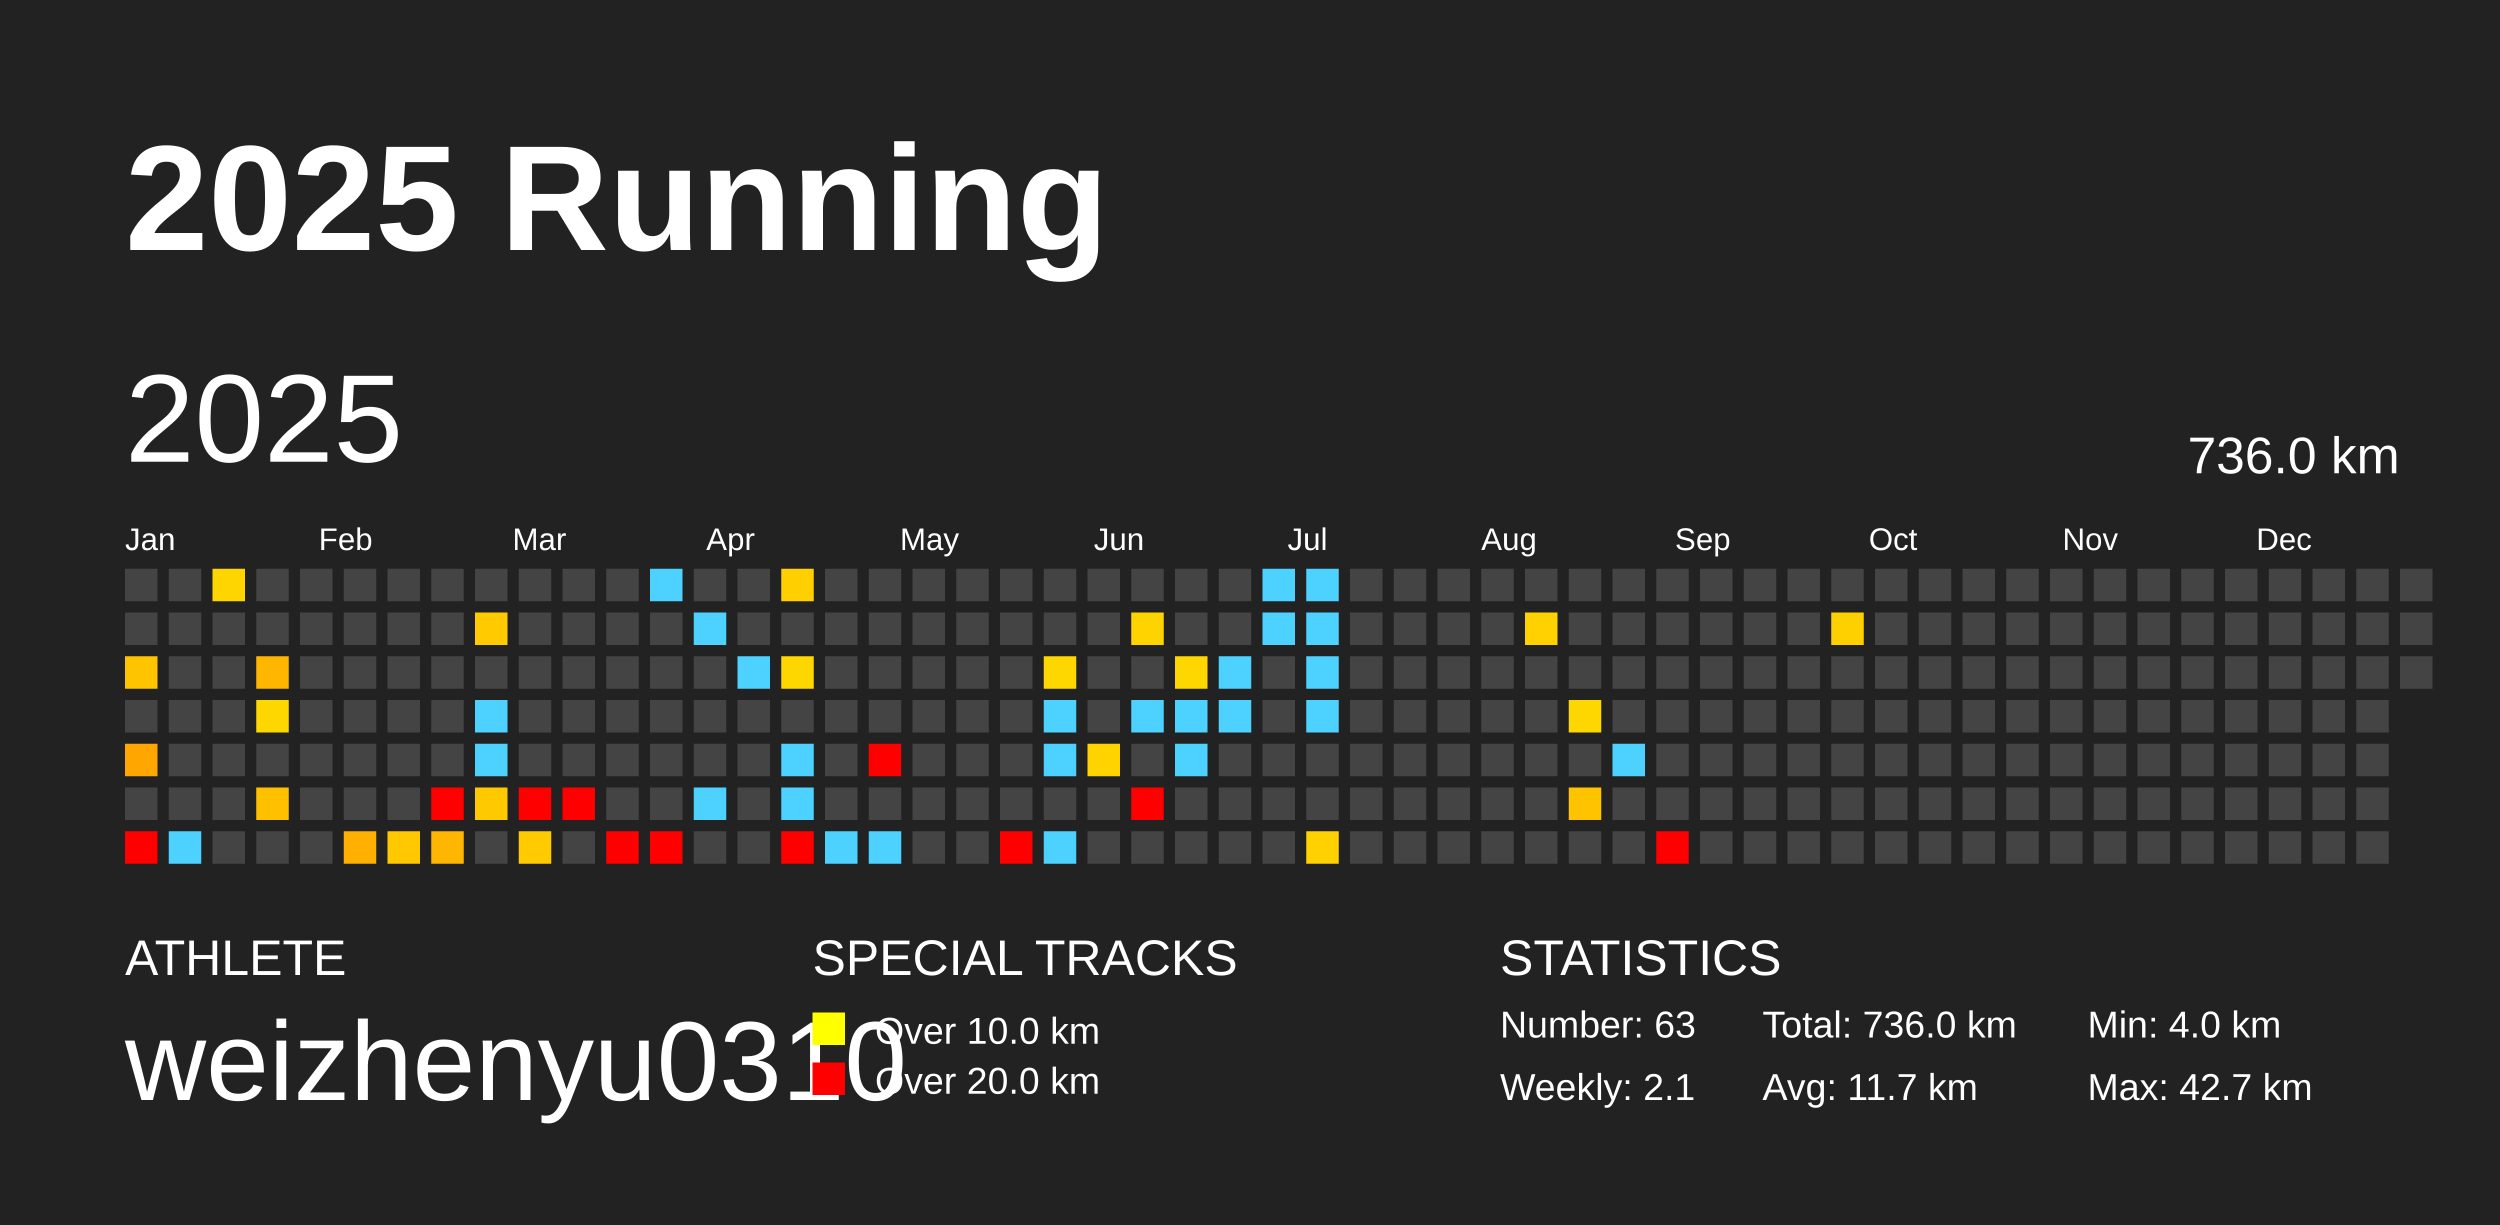
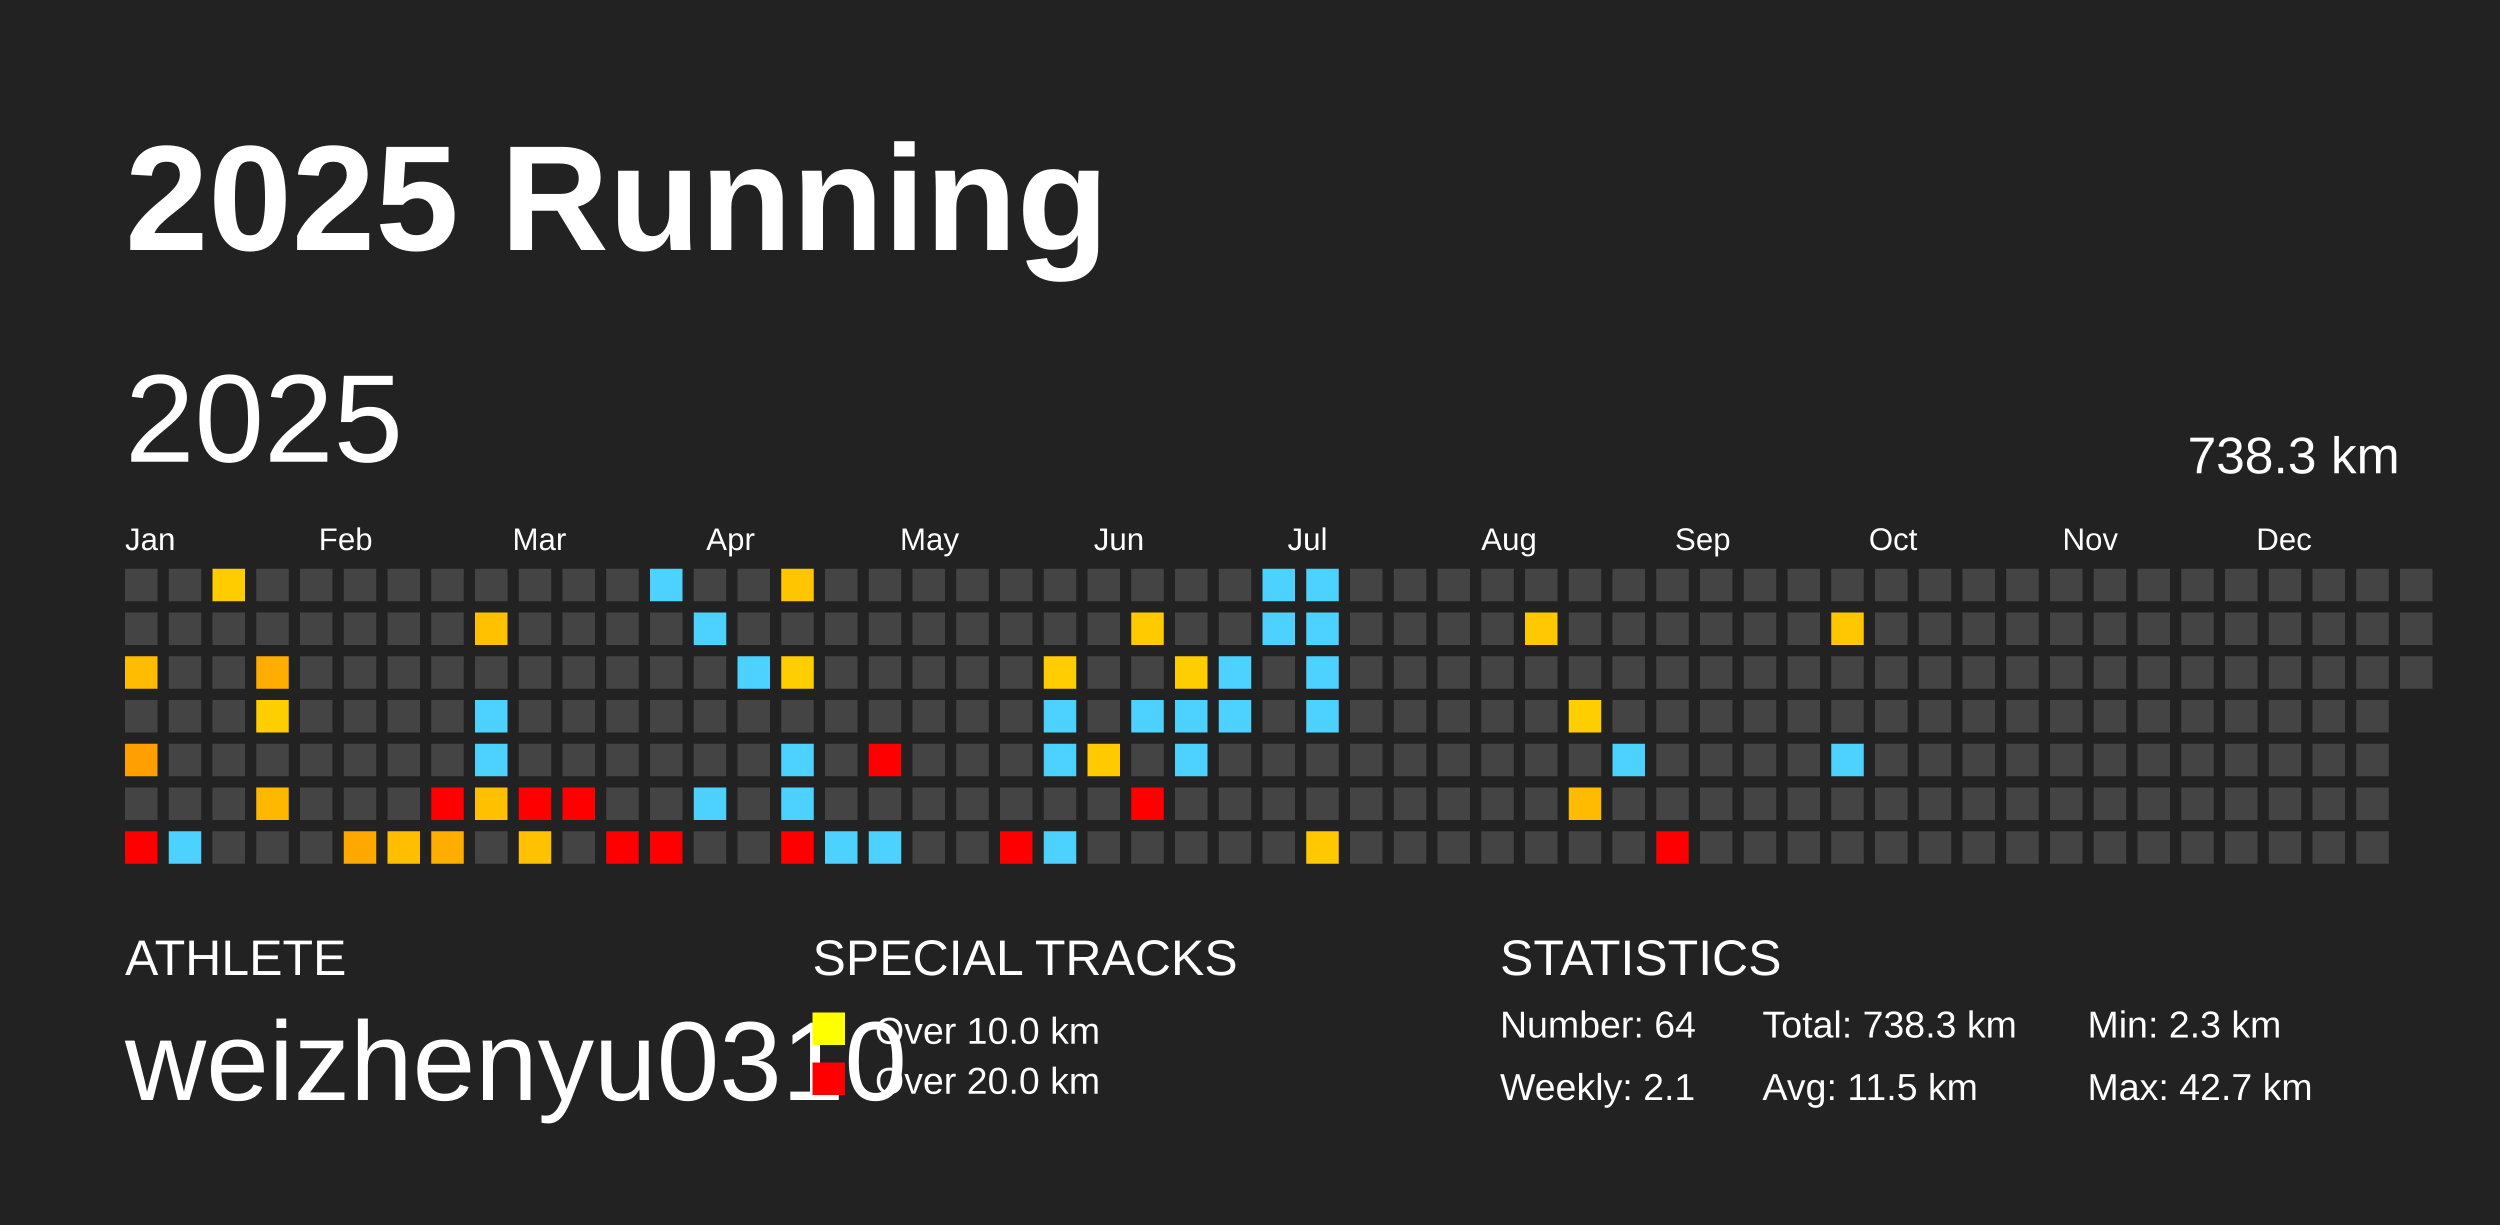
<svg xmlns="http://www.w3.org/2000/svg" baseProfile="full" height="98mm" version="1.1" viewBox="0,0,200,98" width="200mm">
  <defs />
  <rect fill="#222222" height="98" width="200" x="0" y="0" />
  <text fill="#FFFFFF" style="font-size:12px; font-family:Arial; font-weight:bold;" x="10" y="20">2025 Running</text>
  <text fill="#FFFFFF" style="font-size:4px; font-family:Arial" x="10" y="78">ATHLETE</text>
  <text fill="#FFFFFF" style="font-size:9px; font-family:Arial" x="10" y="88">weizhenyu0310</text>
  <text fill="#FFFFFF" style="font-size:4px; font-family:Arial" x="65" y="78">SPECIAL TRACKS</text>
  <rect fill="yellow" height="2.6" width="2.6" x="65" y="81" />
  <text fill="#FFFFFF" style="font-size:3px; font-family:Arial" x="70" y="83.5">Over 10.0 km</text>
  <rect fill="red" height="2.6" width="2.6" x="65" y="85" />
  <text fill="#FFFFFF" style="font-size:3px; font-family:Arial" x="70" y="87.5">Over 20.0 km</text>
  <text fill="#FFFFFF" style="font-size:4px; font-family:Arial" x="120" y="78">STATISTICS</text>
-   <text fill="#FFFFFF" style="font-size:3px; font-family:Arial" x="120" y="83">Number: 63</text>
+   <text fill="#FFFFFF" style="font-size:3px; font-family:Arial" x="120" y="83">Number: 64</text>
  <text fill="#FFFFFF" style="font-size:3px; font-family:Arial" x="120" y="88">Weekly: 2.1</text>
-   <text fill="#FFFFFF" style="font-size:3px; font-family:Arial" x="141" y="83">Total: 736.0 km</text>
-   <text fill="#FFFFFF" style="font-size:3px; font-family:Arial" x="141" y="88">Avg: 11.7 km</text>
-   <text fill="#FFFFFF" style="font-size:3px; font-family:Arial" x="167" y="83">Min: 4.0 km</text>
+   <text fill="#FFFFFF" style="font-size:3px; font-family:Arial" x="141" y="83">Total: 738.3 km</text>
+   <text fill="#FFFFFF" style="font-size:3px; font-family:Arial" x="141" y="88">Avg: 11.5 km</text>
+   <text fill="#FFFFFF" style="font-size:3px; font-family:Arial" x="167" y="83">Min: 2.3 km</text>
  <text fill="#FFFFFF" style="font-size:3px; font-family:Arial" x="167" y="88">Max: 42.7 km</text>
  <text dominant-baseline="hanging" fill="#FFFFFF" style="font-size:10.0px; font-family:Arial;" x="10" y="30">2025</text>
-   <text dominant-baseline="hanging" fill="#FFFFFF" style="font-size:4.125px; font-family:Arial;" x="175" y="35">736.0 km</text>
+   <text dominant-baseline="hanging" fill="#FFFFFF" style="font-size:4.125px; font-family:Arial;" x="175" y="35">738.3 km</text>
  <text fill="#FFFFFF" style="font-size:2.5px; font-family:Arial" x="10.0" y="44">Jan</text>
  <text fill="#FFFFFF" style="font-size:2.5px; font-family:Arial" x="25.5" y="44">Feb</text>
  <text fill="#FFFFFF" style="font-size:2.5px; font-family:Arial" x="41.0" y="44">Mar</text>
  <text fill="#FFFFFF" style="font-size:2.5px; font-family:Arial" x="56.5" y="44">Apr</text>
  <text fill="#FFFFFF" style="font-size:2.5px; font-family:Arial" x="72.0" y="44">May</text>
  <text fill="#FFFFFF" style="font-size:2.5px; font-family:Arial" x="87.5" y="44">Jun</text>
  <text fill="#FFFFFF" style="font-size:2.5px; font-family:Arial" x="103.0" y="44">Jul</text>
  <text fill="#FFFFFF" style="font-size:2.5px; font-family:Arial" x="118.5" y="44">Aug</text>
  <text fill="#FFFFFF" style="font-size:2.5px; font-family:Arial" x="134.0" y="44">Sep</text>
  <text fill="#FFFFFF" style="font-size:2.5px; font-family:Arial" x="149.5" y="44">Oct</text>
  <text fill="#FFFFFF" style="font-size:2.5px; font-family:Arial" x="165.0" y="44">Nov</text>
  <text fill="#FFFFFF" style="font-size:2.5px; font-family:Arial" x="180.5" y="44">Dec</text>
  <rect fill="#444444" height="2.6" width="2.6" x="10.0" y="45.5" />
  <rect fill="#444444" height="2.6" width="2.6" x="10.0" y="49.0" />
-   <rect fill="#ffc400" height="2.6" width="2.6" x="10.0" y="52.5" />
+   <rect fill="#ffbc00" height="2.6" width="2.6" x="10.0" y="52.5" />
  <rect fill="#444444" height="2.6" width="2.6" x="10.0" y="56.0" />
-   <rect fill="#ffa700" height="2.6" width="2.6" x="10.0" y="59.5" />
+   <rect fill="#ffa000" height="2.6" width="2.6" x="10.0" y="59.5" />
  <rect fill="#444444" height="2.6" width="2.6" x="10.0" y="63.0" />
  <rect fill="red" height="2.6" width="2.6" x="10.0" y="66.5" />
  <rect fill="#444444" height="2.6" width="2.6" x="13.5" y="45.5" />
  <rect fill="#444444" height="2.6" width="2.6" x="13.5" y="49.0" />
  <rect fill="#444444" height="2.6" width="2.6" x="13.5" y="52.5" />
  <rect fill="#444444" height="2.6" width="2.6" x="13.5" y="56.0" />
  <rect fill="#444444" height="2.6" width="2.6" x="13.5" y="59.5" />
  <rect fill="#444444" height="2.6" width="2.6" x="13.5" y="63.0" />
  <rect fill="#4dd2ff" height="2.6" width="2.6" x="13.5" y="66.5" />
-   <rect fill="#ffd500" height="2.6" width="2.6" x="17.0" y="45.5" />
+   <rect fill="#ffcc00" height="2.6" width="2.6" x="17.0" y="45.5" />
  <rect fill="#444444" height="2.6" width="2.6" x="17.0" y="49.0" />
  <rect fill="#444444" height="2.6" width="2.6" x="17.0" y="52.5" />
  <rect fill="#444444" height="2.6" width="2.6" x="17.0" y="56.0" />
  <rect fill="#444444" height="2.6" width="2.6" x="17.0" y="59.5" />
  <rect fill="#444444" height="2.6" width="2.6" x="17.0" y="63.0" />
  <rect fill="#444444" height="2.6" width="2.6" x="17.0" y="66.5" />
  <rect fill="#444444" height="2.6" width="2.6" x="20.5" y="45.5" />
  <rect fill="#444444" height="2.6" width="2.6" x="20.5" y="49.0" />
-   <rect fill="#ffb600" height="2.6" width="2.6" x="20.5" y="52.5" />
-   <rect fill="#ffd700" height="2.6" width="2.6" x="20.5" y="56.0" />
+   <rect fill="#ffae00" height="2.6" width="2.6" x="20.5" y="52.5" />
+   <rect fill="#ffce00" height="2.6" width="2.6" x="20.5" y="56.0" />
  <rect fill="#444444" height="2.6" width="2.6" x="20.5" y="59.5" />
-   <rect fill="#ffc000" height="2.6" width="2.6" x="20.5" y="63.0" />
+   <rect fill="#ffb800" height="2.6" width="2.6" x="20.5" y="63.0" />
  <rect fill="#444444" height="2.6" width="2.6" x="20.5" y="66.5" />
  <rect fill="#444444" height="2.6" width="2.6" x="24.0" y="45.5" />
  <rect fill="#444444" height="2.6" width="2.6" x="24.0" y="49.0" />
  <rect fill="#444444" height="2.6" width="2.6" x="24.0" y="52.5" />
  <rect fill="#444444" height="2.6" width="2.6" x="24.0" y="56.0" />
  <rect fill="#444444" height="2.6" width="2.6" x="24.0" y="59.5" />
  <rect fill="#444444" height="2.6" width="2.6" x="24.0" y="63.0" />
  <rect fill="#444444" height="2.6" width="2.6" x="24.0" y="66.5" />
  <rect fill="#444444" height="2.6" width="2.6" x="27.5" y="45.5" />
  <rect fill="#444444" height="2.6" width="2.6" x="27.5" y="49.0" />
  <rect fill="#444444" height="2.6" width="2.6" x="27.5" y="52.5" />
  <rect fill="#444444" height="2.6" width="2.6" x="27.5" y="56.0" />
  <rect fill="#444444" height="2.6" width="2.6" x="27.5" y="59.5" />
  <rect fill="#444444" height="2.6" width="2.6" x="27.5" y="63.0" />
-   <rect fill="#ffb000" height="2.6" width="2.6" x="27.5" y="66.5" />
+   <rect fill="#ffa800" height="2.6" width="2.6" x="27.5" y="66.5" />
  <rect fill="#444444" height="2.6" width="2.6" x="31.0" y="45.5" />
  <rect fill="#444444" height="2.6" width="2.6" x="31.0" y="49.0" />
  <rect fill="#444444" height="2.6" width="2.6" x="31.0" y="52.5" />
  <rect fill="#444444" height="2.6" width="2.6" x="31.0" y="56.0" />
  <rect fill="#444444" height="2.6" width="2.6" x="31.0" y="59.5" />
  <rect fill="#444444" height="2.6" width="2.6" x="31.0" y="63.0" />
-   <rect fill="#ffc800" height="2.6" width="2.6" x="31.0" y="66.5" />
+   <rect fill="#ffbf00" height="2.6" width="2.6" x="31.0" y="66.5" />
  <rect fill="#444444" height="2.6" width="2.6" x="34.5" y="45.5" />
  <rect fill="#444444" height="2.6" width="2.6" x="34.5" y="49.0" />
  <rect fill="#444444" height="2.6" width="2.6" x="34.5" y="52.5" />
  <rect fill="#444444" height="2.6" width="2.6" x="34.5" y="56.0" />
  <rect fill="#444444" height="2.6" width="2.6" x="34.5" y="59.5" />
  <rect fill="red" height="2.6" width="2.6" x="34.5" y="63.0" />
-   <rect fill="#ffb600" height="2.6" width="2.6" x="34.5" y="66.5" />
+   <rect fill="#ffae00" height="2.6" width="2.6" x="34.5" y="66.5" />
  <rect fill="#444444" height="2.6" width="2.6" x="38.0" y="45.5" />
-   <rect fill="#ffca00" height="2.6" width="2.6" x="38.0" y="49.0" />
+   <rect fill="#ffc100" height="2.6" width="2.6" x="38.0" y="49.0" />
  <rect fill="#444444" height="2.6" width="2.6" x="38.0" y="52.5" />
  <rect fill="#4dd2ff" height="2.6" width="2.6" x="38.0" y="56.0" />
  <rect fill="#4dd2ff" height="2.6" width="2.6" x="38.0" y="59.5" />
-   <rect fill="#ffc900" height="2.6" width="2.6" x="38.0" y="63.0" />
+   <rect fill="#ffc000" height="2.6" width="2.6" x="38.0" y="63.0" />
  <rect fill="#444444" height="2.6" width="2.6" x="38.0" y="66.5" />
  <rect fill="#444444" height="2.6" width="2.6" x="41.5" y="45.5" />
  <rect fill="#444444" height="2.6" width="2.6" x="41.5" y="49.0" />
  <rect fill="#444444" height="2.6" width="2.6" x="41.5" y="52.5" />
  <rect fill="#444444" height="2.6" width="2.6" x="41.5" y="56.0" />
  <rect fill="#444444" height="2.6" width="2.6" x="41.5" y="59.5" />
  <rect fill="red" height="2.6" width="2.6" x="41.5" y="63.0" />
-   <rect fill="#ffca00" height="2.6" width="2.6" x="41.5" y="66.5" />
+   <rect fill="#ffc100" height="2.6" width="2.6" x="41.5" y="66.5" />
  <rect fill="#444444" height="2.6" width="2.6" x="45.0" y="45.5" />
  <rect fill="#444444" height="2.6" width="2.6" x="45.0" y="49.0" />
  <rect fill="#444444" height="2.6" width="2.6" x="45.0" y="52.5" />
  <rect fill="#444444" height="2.6" width="2.6" x="45.0" y="56.0" />
  <rect fill="#444444" height="2.6" width="2.6" x="45.0" y="59.5" />
  <rect fill="red" height="2.6" width="2.6" x="45.0" y="63.0" />
  <rect fill="#444444" height="2.6" width="2.6" x="45.0" y="66.5" />
  <rect fill="#444444" height="2.6" width="2.6" x="48.5" y="45.5" />
  <rect fill="#444444" height="2.6" width="2.6" x="48.5" y="49.0" />
  <rect fill="#444444" height="2.6" width="2.6" x="48.5" y="52.5" />
  <rect fill="#444444" height="2.6" width="2.6" x="48.5" y="56.0" />
  <rect fill="#444444" height="2.6" width="2.6" x="48.5" y="59.5" />
  <rect fill="#444444" height="2.6" width="2.6" x="48.5" y="63.0" />
  <rect fill="red" height="2.6" width="2.6" x="48.5" y="66.5" />
  <rect fill="#4dd2ff" height="2.6" width="2.6" x="52.0" y="45.5" />
  <rect fill="#444444" height="2.6" width="2.6" x="52.0" y="49.0" />
  <rect fill="#444444" height="2.6" width="2.6" x="52.0" y="52.5" />
  <rect fill="#444444" height="2.6" width="2.6" x="52.0" y="56.0" />
  <rect fill="#444444" height="2.6" width="2.6" x="52.0" y="59.5" />
  <rect fill="#444444" height="2.6" width="2.6" x="52.0" y="63.0" />
  <rect fill="red" height="2.6" width="2.6" x="52.0" y="66.5" />
  <rect fill="#444444" height="2.6" width="2.6" x="55.5" y="45.5" />
  <rect fill="#4dd2ff" height="2.6" width="2.6" x="55.5" y="49.0" />
  <rect fill="#444444" height="2.6" width="2.6" x="55.5" y="52.5" />
  <rect fill="#444444" height="2.6" width="2.6" x="55.5" y="56.0" />
  <rect fill="#444444" height="2.6" width="2.6" x="55.5" y="59.5" />
  <rect fill="#4dd2ff" height="2.6" width="2.6" x="55.5" y="63.0" />
  <rect fill="#444444" height="2.6" width="2.6" x="55.5" y="66.5" />
  <rect fill="#444444" height="2.6" width="2.6" x="59.0" y="45.5" />
  <rect fill="#444444" height="2.6" width="2.6" x="59.0" y="49.0" />
  <rect fill="#4dd2ff" height="2.6" width="2.6" x="59.0" y="52.5" />
  <rect fill="#444444" height="2.6" width="2.6" x="59.0" y="56.0" />
  <rect fill="#444444" height="2.6" width="2.6" x="59.0" y="59.5" />
  <rect fill="#444444" height="2.6" width="2.6" x="59.0" y="63.0" />
  <rect fill="#444444" height="2.6" width="2.6" x="59.0" y="66.5" />
-   <rect fill="#ffcf00" height="2.6" width="2.6" x="62.5" y="45.5" />
+   <rect fill="#ffc600" height="2.6" width="2.6" x="62.5" y="45.5" />
  <rect fill="#444444" height="2.6" width="2.6" x="62.5" y="49.0" />
-   <rect fill="#ffd700" height="2.6" width="2.6" x="62.5" y="52.5" />
+   <rect fill="#ffce00" height="2.6" width="2.6" x="62.5" y="52.5" />
  <rect fill="#444444" height="2.6" width="2.6" x="62.5" y="56.0" />
  <rect fill="#4dd2ff" height="2.6" width="2.6" x="62.5" y="59.5" />
  <rect fill="#4dd2ff" height="2.6" width="2.6" x="62.5" y="63.0" />
  <rect fill="red" height="2.6" width="2.6" x="62.5" y="66.5" />
  <rect fill="#444444" height="2.6" width="2.6" x="66.0" y="45.5" />
  <rect fill="#444444" height="2.6" width="2.6" x="66.0" y="49.0" />
  <rect fill="#444444" height="2.6" width="2.6" x="66.0" y="52.5" />
  <rect fill="#444444" height="2.6" width="2.6" x="66.0" y="56.0" />
  <rect fill="#444444" height="2.6" width="2.6" x="66.0" y="59.5" />
  <rect fill="#444444" height="2.6" width="2.6" x="66.0" y="63.0" />
  <rect fill="#4dd2ff" height="2.6" width="2.6" x="66.0" y="66.5" />
  <rect fill="#444444" height="2.6" width="2.6" x="69.5" y="45.5" />
  <rect fill="#444444" height="2.6" width="2.6" x="69.5" y="49.0" />
  <rect fill="#444444" height="2.6" width="2.6" x="69.5" y="52.5" />
  <rect fill="#444444" height="2.6" width="2.6" x="69.5" y="56.0" />
  <rect fill="red" height="2.6" width="2.6" x="69.5" y="59.5" />
  <rect fill="#444444" height="2.6" width="2.6" x="69.5" y="63.0" />
  <rect fill="#4dd2ff" height="2.6" width="2.6" x="69.5" y="66.5" />
  <rect fill="#444444" height="2.6" width="2.6" x="73.0" y="45.5" />
  <rect fill="#444444" height="2.6" width="2.6" x="73.0" y="49.0" />
  <rect fill="#444444" height="2.6" width="2.6" x="73.0" y="52.5" />
  <rect fill="#444444" height="2.6" width="2.6" x="73.0" y="56.0" />
  <rect fill="#444444" height="2.6" width="2.6" x="73.0" y="59.5" />
  <rect fill="#444444" height="2.6" width="2.6" x="73.0" y="63.0" />
  <rect fill="#444444" height="2.6" width="2.6" x="73.0" y="66.5" />
  <rect fill="#444444" height="2.6" width="2.6" x="76.5" y="45.5" />
  <rect fill="#444444" height="2.6" width="2.6" x="76.5" y="49.0" />
  <rect fill="#444444" height="2.6" width="2.6" x="76.5" y="52.5" />
  <rect fill="#444444" height="2.6" width="2.6" x="76.5" y="56.0" />
  <rect fill="#444444" height="2.6" width="2.6" x="76.5" y="59.5" />
  <rect fill="#444444" height="2.6" width="2.6" x="76.5" y="63.0" />
  <rect fill="#444444" height="2.6" width="2.6" x="76.5" y="66.5" />
  <rect fill="#444444" height="2.6" width="2.6" x="80.0" y="45.5" />
  <rect fill="#444444" height="2.6" width="2.6" x="80.0" y="49.0" />
  <rect fill="#444444" height="2.6" width="2.6" x="80.0" y="52.5" />
  <rect fill="#444444" height="2.6" width="2.6" x="80.0" y="56.0" />
  <rect fill="#444444" height="2.6" width="2.6" x="80.0" y="59.5" />
  <rect fill="#444444" height="2.6" width="2.6" x="80.0" y="63.0" />
  <rect fill="red" height="2.6" width="2.6" x="80.0" y="66.5" />
  <rect fill="#444444" height="2.6" width="2.6" x="83.5" y="45.5" />
  <rect fill="#444444" height="2.6" width="2.6" x="83.5" y="49.0" />
-   <rect fill="#ffd700" height="2.6" width="2.6" x="83.5" y="52.5" />
+   <rect fill="#ffcd00" height="2.6" width="2.6" x="83.5" y="52.5" />
  <rect fill="#4dd2ff" height="2.6" width="2.6" x="83.5" y="56.0" />
  <rect fill="#4dd2ff" height="2.6" width="2.6" x="83.5" y="59.5" />
  <rect fill="#444444" height="2.6" width="2.6" x="83.5" y="63.0" />
  <rect fill="#4dd2ff" height="2.6" width="2.6" x="83.5" y="66.5" />
  <rect fill="#444444" height="2.6" width="2.6" x="87.0" y="45.5" />
  <rect fill="#444444" height="2.6" width="2.6" x="87.0" y="49.0" />
  <rect fill="#444444" height="2.6" width="2.6" x="87.0" y="52.5" />
  <rect fill="#444444" height="2.6" width="2.6" x="87.0" y="56.0" />
-   <rect fill="#ffd300" height="2.6" width="2.6" x="87.0" y="59.5" />
+   <rect fill="#ffca00" height="2.6" width="2.6" x="87.0" y="59.5" />
  <rect fill="#444444" height="2.6" width="2.6" x="87.0" y="63.0" />
  <rect fill="#444444" height="2.6" width="2.6" x="87.0" y="66.5" />
  <rect fill="#444444" height="2.6" width="2.6" x="90.5" y="45.5" />
-   <rect fill="#ffd300" height="2.6" width="2.6" x="90.5" y="49.0" />
+   <rect fill="#ffca00" height="2.6" width="2.6" x="90.5" y="49.0" />
  <rect fill="#444444" height="2.6" width="2.6" x="90.5" y="52.5" />
  <rect fill="#4dd2ff" height="2.6" width="2.6" x="90.5" y="56.0" />
  <rect fill="#444444" height="2.6" width="2.6" x="90.5" y="59.5" />
  <rect fill="red" height="2.6" width="2.6" x="90.5" y="63.0" />
  <rect fill="#444444" height="2.6" width="2.6" x="90.5" y="66.5" />
  <rect fill="#444444" height="2.6" width="2.6" x="94.0" y="45.5" />
  <rect fill="#444444" height="2.6" width="2.6" x="94.0" y="49.0" />
-   <rect fill="#ffd700" height="2.6" width="2.6" x="94.0" y="52.5" />
+   <rect fill="#ffce00" height="2.6" width="2.6" x="94.0" y="52.5" />
  <rect fill="#4dd2ff" height="2.6" width="2.6" x="94.0" y="56.0" />
  <rect fill="#4dd2ff" height="2.6" width="2.6" x="94.0" y="59.5" />
  <rect fill="#444444" height="2.6" width="2.6" x="94.0" y="63.0" />
  <rect fill="#444444" height="2.6" width="2.6" x="94.0" y="66.5" />
  <rect fill="#444444" height="2.6" width="2.6" x="97.5" y="45.5" />
  <rect fill="#444444" height="2.6" width="2.6" x="97.5" y="49.0" />
  <rect fill="#4dd2ff" height="2.6" width="2.6" x="97.5" y="52.5" />
  <rect fill="#4dd2ff" height="2.6" width="2.6" x="97.5" y="56.0" />
  <rect fill="#444444" height="2.6" width="2.6" x="97.5" y="59.5" />
  <rect fill="#444444" height="2.6" width="2.6" x="97.5" y="63.0" />
  <rect fill="#444444" height="2.6" width="2.6" x="97.5" y="66.5" />
  <rect fill="#4dd2ff" height="2.6" width="2.6" x="101.0" y="45.5" />
  <rect fill="#4dd2ff" height="2.6" width="2.6" x="101.0" y="49.0" />
  <rect fill="#444444" height="2.6" width="2.6" x="101.0" y="52.5" />
  <rect fill="#444444" height="2.6" width="2.6" x="101.0" y="56.0" />
  <rect fill="#444444" height="2.6" width="2.6" x="101.0" y="59.5" />
  <rect fill="#444444" height="2.6" width="2.6" x="101.0" y="63.0" />
  <rect fill="#444444" height="2.6" width="2.6" x="101.0" y="66.5" />
  <rect fill="#4dd2ff" height="2.6" width="2.6" x="104.5" y="45.5" />
  <rect fill="#4dd2ff" height="2.6" width="2.6" x="104.5" y="49.0" />
  <rect fill="#4dd2ff" height="2.6" width="2.6" x="104.5" y="52.5" />
  <rect fill="#4dd2ff" height="2.6" width="2.6" x="104.5" y="56.0" />
  <rect fill="#444444" height="2.6" width="2.6" x="104.5" y="59.5" />
  <rect fill="#444444" height="2.6" width="2.6" x="104.5" y="63.0" />
-   <rect fill="#ffd100" height="2.6" width="2.6" x="104.5" y="66.5" />
+   <rect fill="#ffc800" height="2.6" width="2.6" x="104.5" y="66.5" />
  <rect fill="#444444" height="2.6" width="2.6" x="108.0" y="45.5" />
  <rect fill="#444444" height="2.6" width="2.6" x="108.0" y="49.0" />
  <rect fill="#444444" height="2.6" width="2.6" x="108.0" y="52.5" />
  <rect fill="#444444" height="2.6" width="2.6" x="108.0" y="56.0" />
  <rect fill="#444444" height="2.6" width="2.6" x="108.0" y="59.5" />
  <rect fill="#444444" height="2.6" width="2.6" x="108.0" y="63.0" />
  <rect fill="#444444" height="2.6" width="2.6" x="108.0" y="66.5" />
  <rect fill="#444444" height="2.6" width="2.6" x="111.5" y="45.5" />
  <rect fill="#444444" height="2.6" width="2.6" x="111.5" y="49.0" />
  <rect fill="#444444" height="2.6" width="2.6" x="111.5" y="52.5" />
  <rect fill="#444444" height="2.6" width="2.6" x="111.5" y="56.0" />
  <rect fill="#444444" height="2.6" width="2.6" x="111.5" y="59.5" />
  <rect fill="#444444" height="2.6" width="2.6" x="111.5" y="63.0" />
  <rect fill="#444444" height="2.6" width="2.6" x="111.5" y="66.5" />
  <rect fill="#444444" height="2.6" width="2.6" x="115.0" y="45.5" />
  <rect fill="#444444" height="2.6" width="2.6" x="115.0" y="49.0" />
  <rect fill="#444444" height="2.6" width="2.6" x="115.0" y="52.5" />
  <rect fill="#444444" height="2.6" width="2.6" x="115.0" y="56.0" />
  <rect fill="#444444" height="2.6" width="2.6" x="115.0" y="59.5" />
  <rect fill="#444444" height="2.6" width="2.6" x="115.0" y="63.0" />
  <rect fill="#444444" height="2.6" width="2.6" x="115.0" y="66.5" />
  <rect fill="#444444" height="2.6" width="2.6" x="118.5" y="45.5" />
  <rect fill="#444444" height="2.6" width="2.6" x="118.5" y="49.0" />
  <rect fill="#444444" height="2.6" width="2.6" x="118.5" y="52.5" />
  <rect fill="#444444" height="2.6" width="2.6" x="118.5" y="56.0" />
  <rect fill="#444444" height="2.6" width="2.6" x="118.5" y="59.5" />
  <rect fill="#444444" height="2.6" width="2.6" x="118.5" y="63.0" />
  <rect fill="#444444" height="2.6" width="2.6" x="118.5" y="66.5" />
  <rect fill="#444444" height="2.6" width="2.6" x="122.0" y="45.5" />
-   <rect fill="#ffd100" height="2.6" width="2.6" x="122.0" y="49.0" />
+   <rect fill="#ffc800" height="2.6" width="2.6" x="122.0" y="49.0" />
  <rect fill="#444444" height="2.6" width="2.6" x="122.0" y="52.5" />
  <rect fill="#444444" height="2.6" width="2.6" x="122.0" y="56.0" />
  <rect fill="#444444" height="2.6" width="2.6" x="122.0" y="59.5" />
  <rect fill="#444444" height="2.6" width="2.6" x="122.0" y="63.0" />
  <rect fill="#444444" height="2.6" width="2.6" x="122.0" y="66.5" />
  <rect fill="#444444" height="2.6" width="2.6" x="125.5" y="45.5" />
  <rect fill="#444444" height="2.6" width="2.6" x="125.5" y="49.0" />
  <rect fill="#444444" height="2.6" width="2.6" x="125.5" y="52.5" />
-   <rect fill="#ffd700" height="2.6" width="2.6" x="125.5" y="56.0" />
+   <rect fill="#ffce00" height="2.6" width="2.6" x="125.5" y="56.0" />
  <rect fill="#444444" height="2.6" width="2.6" x="125.5" y="59.5" />
-   <rect fill="#ffc300" height="2.6" width="2.6" x="125.5" y="63.0" />
+   <rect fill="#ffbb00" height="2.6" width="2.6" x="125.5" y="63.0" />
  <rect fill="#444444" height="2.6" width="2.6" x="125.5" y="66.5" />
  <rect fill="#444444" height="2.6" width="2.6" x="129.0" y="45.5" />
  <rect fill="#444444" height="2.6" width="2.6" x="129.0" y="49.0" />
  <rect fill="#444444" height="2.6" width="2.6" x="129.0" y="52.5" />
  <rect fill="#444444" height="2.6" width="2.6" x="129.0" y="56.0" />
  <rect fill="#4dd2ff" height="2.6" width="2.6" x="129.0" y="59.5" />
  <rect fill="#444444" height="2.6" width="2.6" x="129.0" y="63.0" />
  <rect fill="#444444" height="2.6" width="2.6" x="129.0" y="66.5" />
  <rect fill="#444444" height="2.6" width="2.6" x="132.5" y="45.5" />
  <rect fill="#444444" height="2.6" width="2.6" x="132.5" y="49.0" />
  <rect fill="#444444" height="2.6" width="2.6" x="132.5" y="52.5" />
  <rect fill="#444444" height="2.6" width="2.6" x="132.5" y="56.0" />
  <rect fill="#444444" height="2.6" width="2.6" x="132.5" y="59.5" />
  <rect fill="#444444" height="2.6" width="2.6" x="132.5" y="63.0" />
  <rect fill="red" height="2.6" width="2.6" x="132.5" y="66.5" />
  <rect fill="#444444" height="2.6" width="2.6" x="136.0" y="45.5" />
  <rect fill="#444444" height="2.6" width="2.6" x="136.0" y="49.0" />
  <rect fill="#444444" height="2.6" width="2.6" x="136.0" y="52.5" />
  <rect fill="#444444" height="2.6" width="2.6" x="136.0" y="56.0" />
  <rect fill="#444444" height="2.6" width="2.6" x="136.0" y="59.5" />
  <rect fill="#444444" height="2.6" width="2.6" x="136.0" y="63.0" />
  <rect fill="#444444" height="2.6" width="2.6" x="136.0" y="66.5" />
  <rect fill="#444444" height="2.6" width="2.6" x="139.5" y="45.5" />
  <rect fill="#444444" height="2.6" width="2.6" x="139.5" y="49.0" />
  <rect fill="#444444" height="2.6" width="2.6" x="139.5" y="52.5" />
  <rect fill="#444444" height="2.6" width="2.6" x="139.5" y="56.0" />
  <rect fill="#444444" height="2.6" width="2.6" x="139.5" y="59.5" />
  <rect fill="#444444" height="2.6" width="2.6" x="139.5" y="63.0" />
  <rect fill="#444444" height="2.6" width="2.6" x="139.5" y="66.5" />
  <rect fill="#444444" height="2.6" width="2.6" x="143.0" y="45.5" />
  <rect fill="#444444" height="2.6" width="2.6" x="143.0" y="49.0" />
  <rect fill="#444444" height="2.6" width="2.6" x="143.0" y="52.5" />
  <rect fill="#444444" height="2.6" width="2.6" x="143.0" y="56.0" />
  <rect fill="#444444" height="2.6" width="2.6" x="143.0" y="59.5" />
  <rect fill="#444444" height="2.6" width="2.6" x="143.0" y="63.0" />
  <rect fill="#444444" height="2.6" width="2.6" x="143.0" y="66.5" />
  <rect fill="#444444" height="2.6" width="2.6" x="146.5" y="45.5" />
-   <rect fill="#ffd000" height="2.6" width="2.6" x="146.5" y="49.0" />
+   <rect fill="#ffc700" height="2.6" width="2.6" x="146.5" y="49.0" />
  <rect fill="#444444" height="2.6" width="2.6" x="146.5" y="52.5" />
  <rect fill="#444444" height="2.6" width="2.6" x="146.5" y="56.0" />
-   <rect fill="#444444" height="2.6" width="2.6" x="146.5" y="59.5" />
+   <rect fill="#4dd2ff" height="2.6" width="2.6" x="146.5" y="59.5" />
  <rect fill="#444444" height="2.6" width="2.6" x="146.5" y="63.0" />
  <rect fill="#444444" height="2.6" width="2.6" x="146.5" y="66.5" />
  <rect fill="#444444" height="2.6" width="2.6" x="150.0" y="45.5" />
  <rect fill="#444444" height="2.6" width="2.6" x="150.0" y="49.0" />
  <rect fill="#444444" height="2.6" width="2.6" x="150.0" y="52.5" />
  <rect fill="#444444" height="2.6" width="2.6" x="150.0" y="56.0" />
  <rect fill="#444444" height="2.6" width="2.6" x="150.0" y="59.5" />
  <rect fill="#444444" height="2.6" width="2.6" x="150.0" y="63.0" />
  <rect fill="#444444" height="2.6" width="2.6" x="150.0" y="66.5" />
  <rect fill="#444444" height="2.6" width="2.6" x="153.5" y="45.5" />
  <rect fill="#444444" height="2.6" width="2.6" x="153.5" y="49.0" />
  <rect fill="#444444" height="2.6" width="2.6" x="153.5" y="52.5" />
  <rect fill="#444444" height="2.6" width="2.6" x="153.5" y="56.0" />
  <rect fill="#444444" height="2.6" width="2.6" x="153.5" y="59.5" />
  <rect fill="#444444" height="2.6" width="2.6" x="153.5" y="63.0" />
  <rect fill="#444444" height="2.6" width="2.6" x="153.5" y="66.5" />
  <rect fill="#444444" height="2.6" width="2.6" x="157.0" y="45.5" />
  <rect fill="#444444" height="2.6" width="2.6" x="157.0" y="49.0" />
  <rect fill="#444444" height="2.6" width="2.6" x="157.0" y="52.5" />
  <rect fill="#444444" height="2.6" width="2.6" x="157.0" y="56.0" />
  <rect fill="#444444" height="2.6" width="2.6" x="157.0" y="59.5" />
  <rect fill="#444444" height="2.6" width="2.6" x="157.0" y="63.0" />
  <rect fill="#444444" height="2.6" width="2.6" x="157.0" y="66.5" />
  <rect fill="#444444" height="2.6" width="2.6" x="160.5" y="45.5" />
  <rect fill="#444444" height="2.6" width="2.6" x="160.5" y="49.0" />
  <rect fill="#444444" height="2.6" width="2.6" x="160.5" y="52.5" />
  <rect fill="#444444" height="2.6" width="2.6" x="160.5" y="56.0" />
  <rect fill="#444444" height="2.6" width="2.6" x="160.5" y="59.5" />
  <rect fill="#444444" height="2.6" width="2.6" x="160.5" y="63.0" />
  <rect fill="#444444" height="2.6" width="2.6" x="160.5" y="66.5" />
  <rect fill="#444444" height="2.6" width="2.6" x="164.0" y="45.5" />
  <rect fill="#444444" height="2.6" width="2.6" x="164.0" y="49.0" />
  <rect fill="#444444" height="2.6" width="2.6" x="164.0" y="52.5" />
  <rect fill="#444444" height="2.6" width="2.6" x="164.0" y="56.0" />
  <rect fill="#444444" height="2.6" width="2.6" x="164.0" y="59.5" />
  <rect fill="#444444" height="2.6" width="2.6" x="164.0" y="63.0" />
  <rect fill="#444444" height="2.6" width="2.6" x="164.0" y="66.5" />
  <rect fill="#444444" height="2.6" width="2.6" x="167.5" y="45.5" />
  <rect fill="#444444" height="2.6" width="2.6" x="167.5" y="49.0" />
  <rect fill="#444444" height="2.6" width="2.6" x="167.5" y="52.5" />
  <rect fill="#444444" height="2.6" width="2.6" x="167.5" y="56.0" />
  <rect fill="#444444" height="2.6" width="2.6" x="167.5" y="59.5" />
  <rect fill="#444444" height="2.6" width="2.6" x="167.5" y="63.0" />
  <rect fill="#444444" height="2.6" width="2.6" x="167.5" y="66.5" />
  <rect fill="#444444" height="2.6" width="2.6" x="171.0" y="45.5" />
  <rect fill="#444444" height="2.6" width="2.6" x="171.0" y="49.0" />
  <rect fill="#444444" height="2.6" width="2.6" x="171.0" y="52.5" />
  <rect fill="#444444" height="2.6" width="2.6" x="171.0" y="56.0" />
  <rect fill="#444444" height="2.6" width="2.6" x="171.0" y="59.5" />
  <rect fill="#444444" height="2.6" width="2.6" x="171.0" y="63.0" />
  <rect fill="#444444" height="2.6" width="2.6" x="171.0" y="66.5" />
  <rect fill="#444444" height="2.6" width="2.6" x="174.5" y="45.5" />
  <rect fill="#444444" height="2.6" width="2.6" x="174.5" y="49.0" />
  <rect fill="#444444" height="2.6" width="2.6" x="174.5" y="52.5" />
  <rect fill="#444444" height="2.6" width="2.6" x="174.5" y="56.0" />
  <rect fill="#444444" height="2.6" width="2.6" x="174.5" y="59.5" />
  <rect fill="#444444" height="2.6" width="2.6" x="174.5" y="63.0" />
  <rect fill="#444444" height="2.6" width="2.6" x="174.5" y="66.5" />
  <rect fill="#444444" height="2.6" width="2.6" x="178.0" y="45.5" />
  <rect fill="#444444" height="2.6" width="2.6" x="178.0" y="49.0" />
  <rect fill="#444444" height="2.6" width="2.6" x="178.0" y="52.5" />
  <rect fill="#444444" height="2.6" width="2.6" x="178.0" y="56.0" />
  <rect fill="#444444" height="2.6" width="2.6" x="178.0" y="59.5" />
  <rect fill="#444444" height="2.6" width="2.6" x="178.0" y="63.0" />
  <rect fill="#444444" height="2.6" width="2.6" x="178.0" y="66.5" />
  <rect fill="#444444" height="2.6" width="2.6" x="181.5" y="45.5" />
  <rect fill="#444444" height="2.6" width="2.6" x="181.5" y="49.0" />
  <rect fill="#444444" height="2.6" width="2.6" x="181.5" y="52.5" />
  <rect fill="#444444" height="2.6" width="2.6" x="181.5" y="56.0" />
  <rect fill="#444444" height="2.6" width="2.6" x="181.5" y="59.5" />
  <rect fill="#444444" height="2.6" width="2.6" x="181.5" y="63.0" />
  <rect fill="#444444" height="2.6" width="2.6" x="181.5" y="66.5" />
  <rect fill="#444444" height="2.6" width="2.6" x="185.0" y="45.5" />
  <rect fill="#444444" height="2.6" width="2.6" x="185.0" y="49.0" />
  <rect fill="#444444" height="2.6" width="2.6" x="185.0" y="52.5" />
  <rect fill="#444444" height="2.6" width="2.6" x="185.0" y="56.0" />
  <rect fill="#444444" height="2.6" width="2.6" x="185.0" y="59.5" />
  <rect fill="#444444" height="2.6" width="2.6" x="185.0" y="63.0" />
  <rect fill="#444444" height="2.6" width="2.6" x="185.0" y="66.5" />
  <rect fill="#444444" height="2.6" width="2.6" x="188.5" y="45.5" />
  <rect fill="#444444" height="2.6" width="2.6" x="188.5" y="49.0" />
  <rect fill="#444444" height="2.6" width="2.6" x="188.5" y="52.5" />
  <rect fill="#444444" height="2.6" width="2.6" x="188.5" y="56.0" />
  <rect fill="#444444" height="2.6" width="2.6" x="188.5" y="59.5" />
  <rect fill="#444444" height="2.6" width="2.6" x="188.5" y="63.0" />
  <rect fill="#444444" height="2.6" width="2.6" x="188.5" y="66.5" />
  <rect fill="#444444" height="2.6" width="2.6" x="192.0" y="45.5" />
  <rect fill="#444444" height="2.6" width="2.6" x="192.0" y="49.0" />
  <rect fill="#444444" height="2.6" width="2.6" x="192.0" y="52.5" />
</svg>
